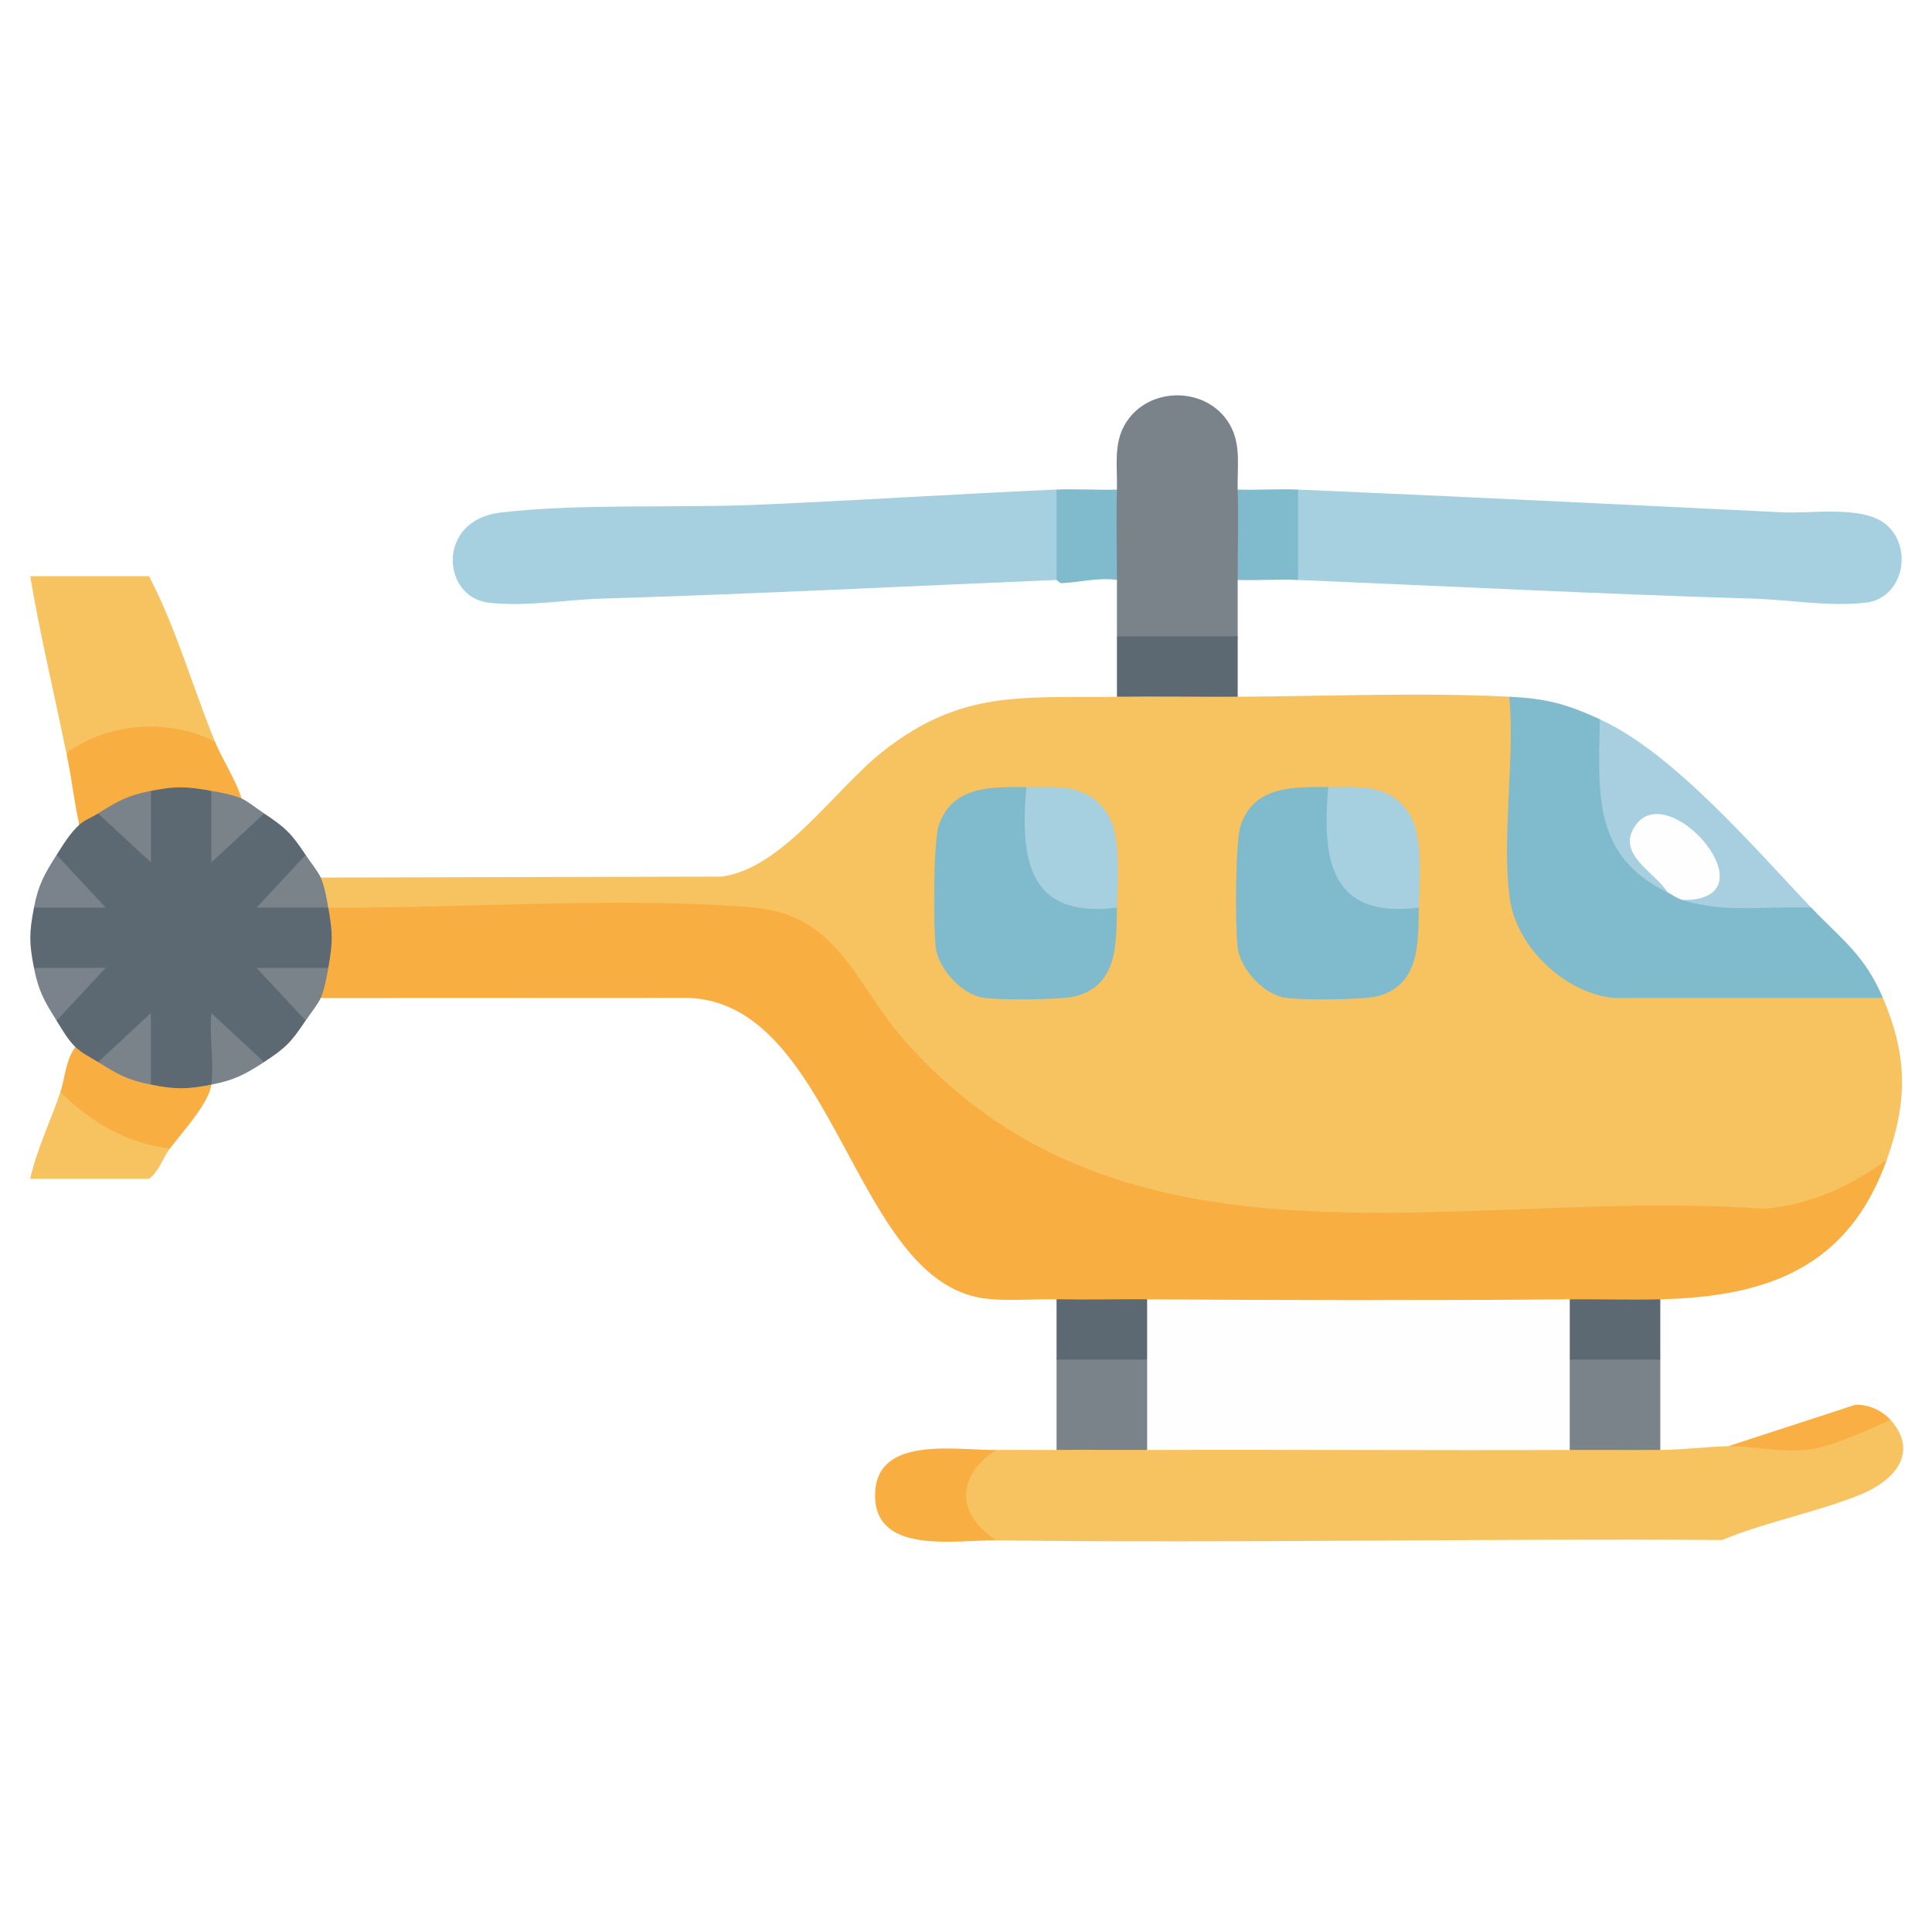
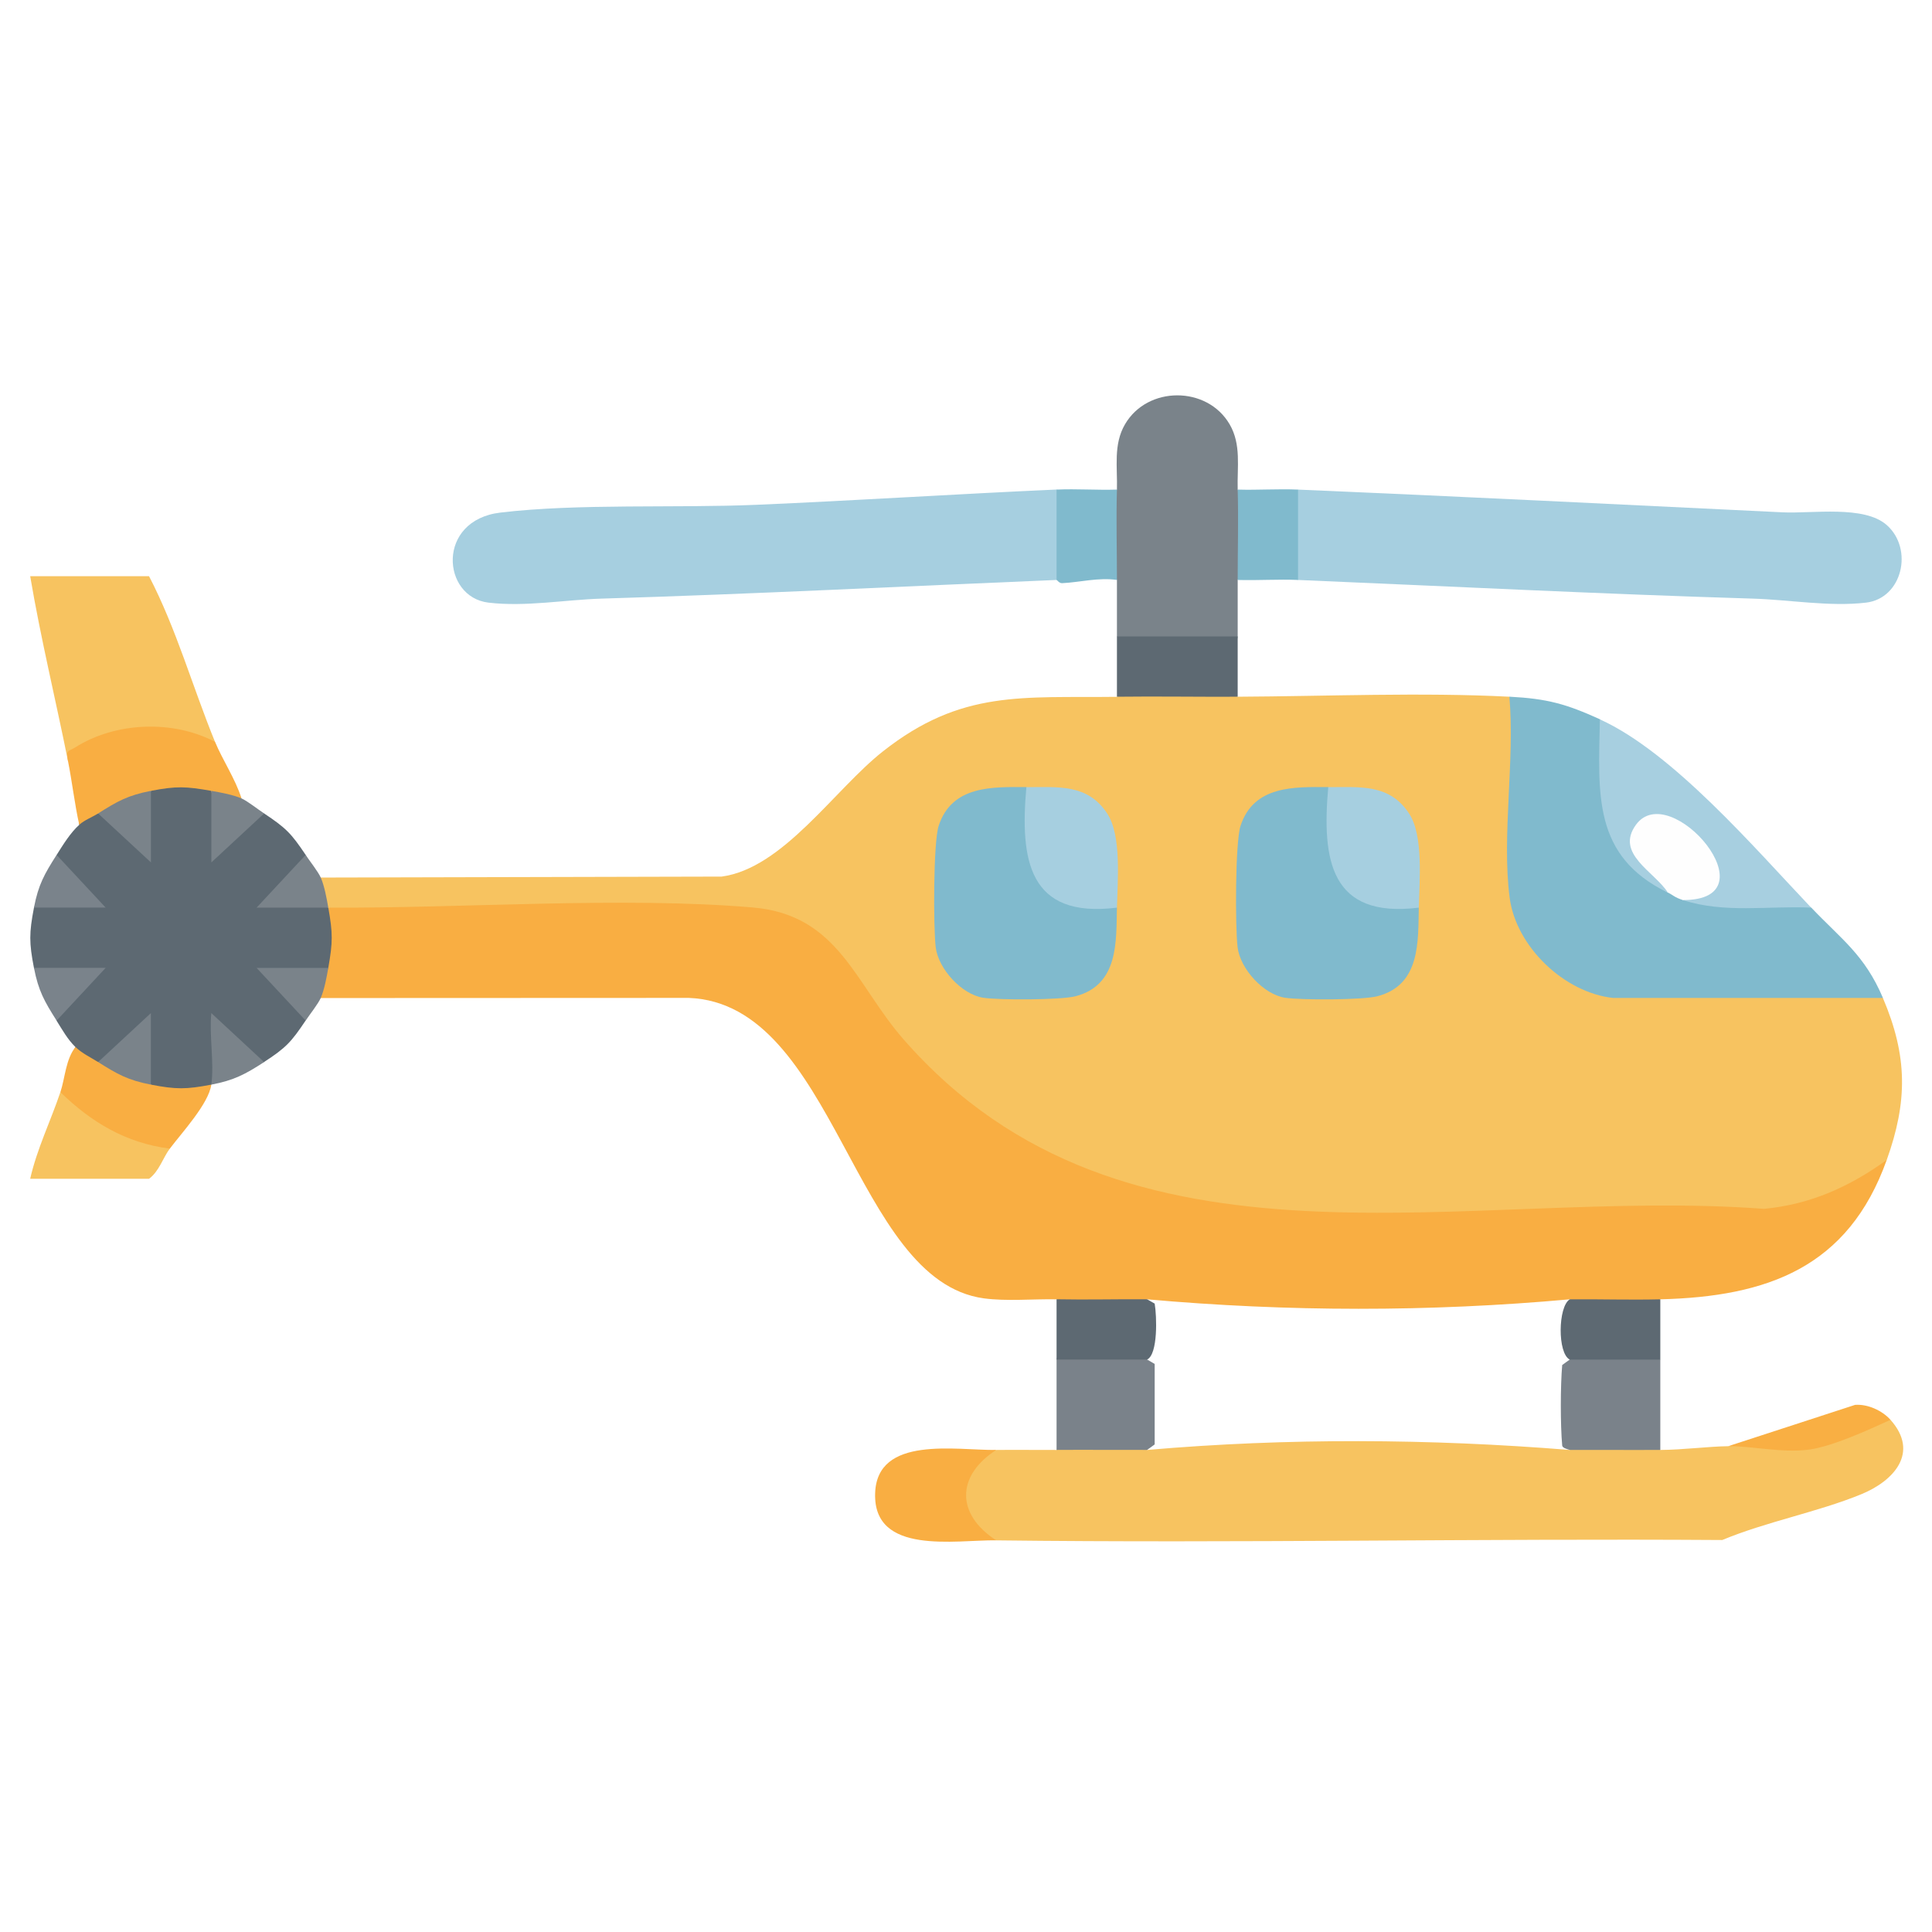
<svg xmlns="http://www.w3.org/2000/svg" id="Ebene_1" version="1.1" viewBox="0 0 384 384">
  <defs>
    <style>
      .st0 {
        fill: #a7cfe0;
      }

      .st1 {
        fill: #5d6972;
      }

      .st2 {
        fill: #7a838b;
      }

      .st3 {
        fill: #f7c360;
      }

      .st4 {
        fill: #7a828a;
      }

      .st5 {
        fill: #f9ae42;
      }

      .st6 {
        fill: #a6cfe0;
      }

      .st7 {
        fill: #7a838a;
      }

      .st8 {
        fill: #fefefe;
      }

      .st9 {
        fill: #80bacd;
      }

      .st10 {
        fill: #f9af43;
      }
    </style>
  </defs>
-   <path class="st3" d="M222,138.48c7.59-2.38,16.38-2.27,24,0,17.53-.09,36.64-.9,54,0,1.15.87,1.88,1.98,1.72,3.43l-.68,27.22c-1.37,13.34,6.16,25.56,19.7,27.75,17.35-.02,34.73-.02,52.12.02l1.39,1.47c4.92,11.59,4.92,20.53.75,32.19-8.22,10.61-23.42,12.01-36.07,10.65-23.31.33-46.63.76-69.94,1.3-40.51.79-80.2-13.39-101.01-49.43-7.3-11.51-19.4-12.11-32.45-11.98-22.81.21-45.57.31-68.27.32l-2.01-1.01c-2.17-.09-3.25-4.82-1.5-5.99l79.68-.19c12.22-1.65,22.39-17.27,32.06-24.89,15.63-12.32,27.74-10.6,46.51-10.84Z" />
-   <path class="st5" d="M375,230.55c-7.65,21.42-23.75,27.17-45,27.7-5.31,2.43-12.63,2.28-18,0-27.89,2.53-56.11,2.49-84,0-5.52,2.26-12.52,2.38-18,0-4.66-.09-9.88.42-14.43-.19-26.01-3.5-29.44-58.58-58.67-59.72l-73.15.03c-1.75-1.16-.67-5.9,1.5-5.99-1.2-1.26-1.47-3.2-.82-5.82-.64-2.74-.36-4.79.82-6.16,26.63.16,58.53-2.25,84.4-.03,17.06,1.47,20.29,15.19,29.96,26.24,44.18,50.45,111.84,29.22,171,33.66,9.23-.88,16.99-4.38,24.39-9.72Z" />
-   <path class="st3" d="M198,306.15c-9.94-1.38-9.94-16.59,0-17.96,3.99-.05,8.01.02,12,0,5.95-2.08,12.04-2.04,18,0,27.87-2.42,56.12-2.25,84,0,5.95-2.07,12.04-2.02,18,0,4.56-.03,9.43-.69,13.5-.75l7.53-.94c7.85.79,15.42-.86,22.71-4.96l2.01.66c5.81,6.52.66,12.14-5.8,14.79-8.68,3.56-18.86,5.44-27.64,9.1-48.09-.32-96.23.65-144.31.07Z" />
-   <path class="st1" d="M42,157.19l1.5.65v9.52c2.47-1.56,4.87-3.58,7.2-6.06l1.8.38c4.35,2.9,5.36,3.93,8.25,8.23l.65,1.5-6.53,7.01c3.56.18,7.02.84,10.38,1.97.91,5.14.91,6.82,0,11.98l-.66,1.5h-9.54c1.56,2.46,3.59,4.86,6.07,7.19l-.38,1.79c-2.84,4.24-3.9,5.41-8.25,8.23l-1.8.38-7.25-6.72.18,9.62-1.63,1.22c-1.73,3.12-10.7,3.19-12,0l-1.38-.65c.11-3.52-.09-6.75-.59-9.7l-6.73,6.24-1.8-.38c-1.6,1.71-5.69-.82-4.5-2.99-1.55-1.5-2.61-3.43-3.75-5.24l-.38-1.79c2.49-2.33,4.51-4.72,6.07-7.18H7.8s-1.05-1.5-1.05-1.5c-.97-5-.97-6.95,0-11.98l.66-1.38c3.53.11,6.77-.09,9.72-.59l-6.26-6.72.38-1.79c1.26-1.99,2.74-4.42,4.5-5.99-.38-2.22,2.08-4.04,3.75-2.25l1.8-.38c2.33,2.48,4.73,4.5,7.2,6.06v-9.13s1.51-1.05,1.51-1.05c1.12-3.16,10.84-3.1,12,0Z" />
-   <path class="st6" d="M258,115.27c-.58-.16-1.44-.4-1.5-.87-.27-2.04-.37-14.33,0-16l1.5-1.09c32.11,1.36,64.26,2.98,96.34,4.52,5.9.28,16.2-1.46,20.69,2.55,5.33,4.75,3.09,14.55-4.15,15.4s-15.2-.58-22.49-.8c-30.13-.91-60.23-2.44-90.41-3.71Z" />
-   <path class="st6" d="M210,97.31c.58.16,1.38.37,1.5.87.37,1.55.25,14.05,0,16l-1.5,1.09c-30.1,1.25-60.19,2.8-90.41,3.71-7.29.22-15.1,1.67-22.49.8-9.33-1.1-10.41-16.38,2.35-17.9,15.54-1.85,34.91-.86,50.95-1.55,19.81-.85,39.7-2.14,59.59-3.03Z" />
-   <path class="st9" d="M318,142.97l1.47,1.54c-.8,12.68,0,25.64,12.03,32.89,1.69-1.39,3.04-.61,3,1.5,7.33.06,14.68.12,22.07-.07l3.43,1.56c5.96,6.28,10.59,9.35,14.25,17.96h-53.63c-9.71-1.05-19.28-10.18-20.56-19.9-1.61-12.23,1.06-27.43-.06-39.98,7.61.4,11.3,1.46,18,4.49Z" />
-   <path class="st7" d="M246,97.31c2.47,5.29,2.33,12.63,0,17.96,0,3.73,0,7.5,0,11.23-.07.58-.25,1.45-.67,1.5-4.51.5-17.9.62-22.24,0l-1.09-1.5c0-3.73,0-7.49,0-11.23-2.33-5.34-2.47-12.67,0-17.96.13-4.44-.75-8.96,1.61-12.99,4.47-7.65,16.3-7.66,20.78,0,2.36,4.03,1.48,8.54,1.61,12.99Z" />
-   <path class="st3" d="M42.75,147.46l-2.07.66c-8.99-3.84-19.25-2.55-27.18,3.08-2.45-12.21-5.42-24.38-7.5-36.68h23.62c5.46,10.51,8.66,22.04,13.12,32.94Z" />
-   <path class="st0" d="M360,180.4c-8.55-.39-17.27,1.18-25.5-1.5l.95-1.52c11.8-.51-1.11-15.96-7.44-13.87-6.52,2.15,1.17,9.81,3.91,11.96l-.43,1.94c-14.94-7.25-13.8-19.54-13.5-34.43,14.47,6.55,30.77,25.6,42,37.43Z" />
-   <path class="st5" d="M42.75,147.46c1.42,3.47,4.07,7.43,5.25,11.23-1.17,1.75-5.91.67-6-1.5-5.08-.89-6.9-.98-12,0-.59,1.51-2.1,2.47-4.54,2.87-2.28,1.69-4.27,2.23-5.96,1.62-1.2.76-2.67,1.28-3.75,2.25-.93-4.19-1.41-8.53-2.25-12.73-.41-2.28.11-1.8,1.45-2.65,8.05-5.08,19.41-5.5,27.8-1.1Z" />
+   <path class="st3" d="M222,138.48c7.59-2.38,16.38-2.27,24,0,17.53-.09,36.64-.9,54,0,1.15.87,1.88,1.98,1.72,3.43l-.68,27.22c-1.37,13.34,6.16,25.56,19.7,27.75,17.35-.02,34.73-.02,52.12.02l1.39,1.47c4.92,11.59,4.92,20.53.75,32.19-8.22,10.61-23.42,12.01-36.07,10.65-23.31.33-46.63.76-69.94,1.3-40.51.79-80.2-13.39-101.01-49.43-7.3-11.51-19.4-12.11-32.45-11.98-22.81.21-45.57.31-68.27.32l-2.01-1.01c-2.17-.09-3.25-4.82-1.5-5.99l79.68-.19c12.22-1.65,22.39-17.27,32.06-24.89,15.63-12.32,27.74-10.6,46.51-10.84v-.02Z" />
+   <path class="st5" d="M375,230.55c-7.65,21.42-23.75,27.17-45,27.7-5.31,2.43-12.63,2.28-18,0-27.89,2.53-56.11,2.49-84,0-5.52,2.26-12.52,2.38-18,0-4.66-.09-9.88.42-14.43-.19-26.01-3.5-29.44-58.58-58.67-59.72l-73.15.03c-1.75-1.16-.67-5.9,1.5-5.99-1.2-1.26-1.47-3.2-.82-5.82-.64-2.74-.36-4.79.82-6.16,26.63.16,58.53-2.25,84.4-.03,17.06,1.47,20.29,15.19,29.96,26.24,44.18,50.45,111.84,29.22,171,33.66,9.23-.88,16.99-4.38,24.39-9.72h0Z" />
+   <path class="st3" d="M198,306.15c-9.94-1.38-9.94-16.59,0-17.96,3.99-.05,8.01.02,12,0,5.95-2.08,12.04-2.04,18,0,27.87-2.42,56.12-2.25,84,0,5.95-2.07,12.04-2.02,18,0,4.56-.03,9.43-.69,13.5-.75l7.53-.94c7.85.79,15.42-.86,22.71-4.96l2.01.66c5.81,6.52.66,12.14-5.8,14.79-8.68,3.56-18.86,5.44-27.64,9.1-48.09-.32-96.23.65-144.31.07h0Z" />
+   <path class="st1" d="M42,157.19l1.5.65v9.52c2.47-1.56,4.87-3.58,7.2-6.06l1.8.38c4.35,2.9,5.36,3.93,8.25,8.23l.65,1.5-6.53,7.01c3.56.18,7.02.84,10.38,1.97.91,5.14.91,6.82,0,11.98l-.66,1.5h-9.54c1.56,2.46,3.59,4.86,6.07,7.19l-.38,1.79c-2.84,4.24-3.9,5.41-8.25,8.23l-1.8.38-7.25-6.72.18,9.62-1.63,1.22c-1.73,3.12-10.7,3.19-12,0l-1.38-.65c.11-3.52-.09-6.75-.59-9.7l-6.73,6.24-1.8-.38c-1.6,1.71-5.69-.82-4.5-2.99-1.55-1.5-2.61-3.43-3.75-5.24l-.38-1.79c2.49-2.33,4.51-4.72,6.07-7.18H7.8l-1.05-1.5c-.97-5-.97-6.95,0-11.98l.66-1.38c3.53.11,6.77-.09,9.72-.59l-6.26-6.72.38-1.79c1.26-1.99,2.74-4.42,4.5-5.99-.38-2.22,2.08-4.04,3.75-2.25l1.8-.38c2.33,2.48,4.73,4.5,7.2,6.06v-9.13l1.51-1.05c1.12-3.16,10.84-3.1,12,0h-.01Z" />
+   <path class="st6" d="M258,115.27c-.58-.16-1.44-.4-1.5-.87-.27-2.04-.37-14.33,0-16l1.5-1.09c32.11,1.36,64.26,2.98,96.34,4.52,5.9.28,16.2-1.46,20.69,2.55,5.33,4.75,3.09,14.55-4.15,15.4s-15.2-.58-22.49-.8c-30.13-.91-60.23-2.44-90.41-3.71h.02Z" />
+   <path class="st6" d="M210,97.31c.58.16,1.38.37,1.5.87.37,1.55.25,14.05,0,16l-1.5,1.09c-30.1,1.25-60.19,2.8-90.41,3.71-7.29.22-15.1,1.67-22.49.8-9.33-1.1-10.41-16.38,2.35-17.9,15.54-1.85,34.91-.86,50.95-1.55,19.81-.85,39.7-2.14,59.59-3.03h.01Z" />
+   <path class="st9" d="M318,142.97l1.47,1.54c-.8,12.68,0,25.64,12.03,32.89,1.69-1.39,3.04-.61,3,1.5,7.33.06,14.68.12,22.07-.07l3.43,1.56c5.96,6.28,10.59,9.35,14.25,17.96h-53.63c-9.71-1.05-19.28-10.18-20.56-19.9-1.61-12.23,1.06-27.43-.06-39.98,7.61.4,11.3,1.46,18,4.49h0Z" />
+   <path class="st7" d="M246,97.31c2.47,5.29,2.33,12.63,0,17.96v11.23c-.07.58-.25,1.45-.67,1.5-4.51.5-17.9.62-22.24,0l-1.09-1.5v-11.23c-2.33-5.34-2.47-12.67,0-17.96.13-4.44-.75-8.96,1.61-12.99,4.47-7.65,16.3-7.66,20.78,0,2.36,4.03,1.48,8.54,1.61,12.99Z" />
+   <path class="st3" d="M42.75,147.46l-2.07.66c-8.99-3.84-19.25-2.55-27.18,3.08-2.45-12.21-5.42-24.38-7.5-36.68h23.62c5.46,10.51,8.66,22.04,13.12,32.94h0Z" />
+   <path class="st0" d="M360,180.4c-8.55-.39-17.27,1.18-25.5-1.5l.95-1.52c11.8-.51-1.11-15.96-7.44-13.87-6.52,2.15,1.17,9.81,3.91,11.96l-.43,1.94c-14.94-7.25-13.8-19.54-13.5-34.43,14.47,6.55,30.77,25.6,42,37.43h0Z" />
+   <path class="st5" d="M42.75,147.46c1.42,3.47,4.07,7.43,5.25,11.23-1.17,1.75-5.91.67-6-1.5-5.08-.89-6.9-.98-12,0-.59,1.51-2.1,2.47-4.54,2.87-2.28,1.69-4.27,2.23-5.96,1.62-1.2.76-2.67,1.28-3.75,2.25-.93-4.19-1.41-8.53-2.25-12.73-.41-2.28.11-1.8,1.45-2.65,8.05-5.08,19.41-5.5,27.8-1.1h0Z" />
  <path class="st5" d="M198,288.19c-7.97,5.17-7.98,12.79,0,17.96-8.07-.1-24.47,3.03-24.06-9.36.38-11.54,16.08-8.5,24.06-8.6Z" />
-   <path class="st4" d="M228,270.22l1.5.87v16l-1.5,1.09c-5.99.02-12.01-.04-18,0v-17.96c.16-.58.39-1.42.87-1.5,2.12-.34,14-.36,16.03,0l1.09,1.5Z" />
-   <path class="st4" d="M330,270.22v17.96c-5.99.04-12.01-.02-18,0-.59-.16-1.46-.41-1.5-.87-.37-4.11-.36-11.89,0-16l1.5-1.09c.16-.58.39-1.42.87-1.5,2.12-.34,14-.36,16.03,0l1.09,1.5Z" />
-   <path class="st5" d="M19.5,211.09c1.69-.61,3.68-.07,5.96,1.62,2.44.4,3.95,1.36,4.54,2.87,5,.97,7.03.95,12,0-.53,3.81-5.88,9.57-8.25,12.73-3.17,2.32-8.76-.52-12.13-2.24s-9.38-5.05-9.62-8.99c.93-2.77,1.04-6.5,3-8.98,1.32,1.27,2.98,2.04,4.5,2.99Z" />
+   <path class="st4" d="M228,270.22l1.5.87v16l-1.5,1.09c-5.99.02-12.01-.04-18,0v-17.96c.16-.58.39-1.42.87-1.5,2.12-.34,14-.36,16.03,0l1.09,1.5h.01Z" />
+   <path class="st4" d="M330,270.22v17.96c-5.99.04-12.01-.02-18,0-.59-.16-1.46-.41-1.5-.87-.37-4.11-.36-11.89,0-16l1.5-1.09c.16-.58.39-1.42.87-1.5,2.12-.34,14-.36,16.03,0l1.09,1.5h.01Z" />
+   <path class="st5" d="M19.5,211.09c1.69-.61,3.68-.07,5.96,1.62,2.44.4,3.95,1.36,4.54,2.87,5,.97,7.03.95,12,0-.53,3.81-5.88,9.57-8.25,12.73-3.17,2.32-8.76-.52-12.13-2.24s-9.38-5.05-9.62-8.99c.93-2.77,1.04-6.5,3-8.98,1.32,1.27,2.98,2.04,4.5,2.99h0Z" />
  <path class="st1" d="M246,126.5v11.98c-7.99.04-16.01-.1-24,0v-11.98h24Z" />
  <path class="st3" d="M33.75,228.3c-1.35,1.79-2.11,4.5-4.12,5.99H6c1.34-5.94,4.08-11.5,6-17.22,6.15,5.99,13.03,10.12,21.75,11.23Z" />
  <path class="st9" d="M222,97.31c-.17,5.96,0,12,0,17.96-3.67-.54-7.45.48-10.9.64-.57.03-1-.64-1.1-.64v-17.96c3.98-.18,8.02.13,12,0Z" />
-   <path class="st1" d="M228,258.25l1.5.85c.43,2.47.68,10.06-1.5,11.12h-18v-11.98c5.98.12,12.01-.04,18,0Z" />
+   <path class="st1" d="M228,258.25l1.5.85c.43,2.47.68,10.06-1.5,11.12h-18v-11.98c5.98.12,12.01-.04,18,0h0Z" />
  <path class="st1" d="M330,258.25v11.98h-18c-2.46-1.23-2.35-10.53,0-11.98,5.98-.05,12.02.15,18,0Z" />
  <path class="st9" d="M258,97.31v17.96c-3.98-.17-8.02.12-12,0,0-5.96.17-12.01,0-17.96,3.98.12,8.02-.17,12,0Z" />
-   <path class="st10" d="M375.75,282.2c-4.25,1.96-11.65,5.33-16.19,5.92-5.45.72-11.38-.75-16.06-.68l25.21-8.21c2.51-.19,5.39,1.12,7.04,2.97Z" />
+   <path class="st10" d="M375.75,282.2c-4.25,1.96-11.65,5.33-16.19,5.92-5.45.72-11.38-.75-16.06-.68l25.21-8.21c2.51-.19,5.39,1.12,7.04,2.97h0Z" />
  <path class="st2" d="M11.25,169.92l9.75,10.47H6.75c.88-4.56,2.06-6.64,4.5-10.47Z" />
-   <path class="st7" d="M63.75,174.41c.74,1.72,1.17,4.11,1.5,5.99-4.74-.03-9.51.03-14.25,0l9.75-10.47c.79,1.18,2.51,3.36,3,4.49Z" />
-   <path class="st2" d="M6.75,192.37h14.25s-9.75,10.48-9.75,10.48c-2.44-3.84-3.61-5.91-4.5-10.48Z" />
+   <path class="st7" d="M63.75,174.41c.74,1.72,1.17,4.11,1.5,5.99-4.74-.03-9.51.03-14.25,0l9.75-10.47c.79,1.18,2.51,3.36,3,4.49h0Z" />
+   <path class="st2" d="M6.75,192.37h14.25l-9.75,10.48c-2.44-3.84-3.61-5.91-4.5-10.48Z" />
  <path class="st7" d="M65.25,192.37c-.33,1.88-.76,4.26-1.5,5.99-.49,1.13-2.21,3.31-3,4.49l-9.75-10.47h14.25Z" />
  <path class="st7" d="M48,158.69c1.13.49,3.32,2.21,4.5,2.99l-10.49,9.73v-14.22c1.88.33,4.26.76,5.99,1.5Z" />
-   <path class="st7" d="M52.5,211.09c-3.78,2.45-6,3.63-10.5,4.49.6-4.32-.44-9.76,0-14.22l10.49,9.73Z" />
-   <path class="st9" d="M204,156.44l1.39,1.42c-1.28,11.24.78,23.09,14.93,21.21l1.68,1.33c-.16,6.7.37,15.37-8.23,17.61-2.93.76-15.19.79-18.35.3-4.29-.66-8.92-5.74-9.44-10.04-.48-4-.48-20.86.59-24.14,2.64-8.05,10.68-7.72,17.42-7.69Z" />
-   <path class="st9" d="M264,156.44l1.39,1.42c-1.28,11.24.78,23.09,14.93,21.21l1.68,1.33c-.16,6.7.37,15.37-8.23,17.61-2.93.76-15.19.79-18.35.3-4.29-.66-8.92-5.74-9.44-10.04-.48-4-.48-20.86.59-24.14,2.64-8.05,10.68-7.72,17.42-7.69Z" />
-   <path class="st6" d="M222,180.4c-17.63,2.2-19.28-9.56-18-23.95,6.27.03,12.17-.74,16.09,5.28,2.85,4.37,2.04,13.36,1.91,18.68Z" />
-   <path class="st6" d="M282,180.4c-17.63,2.2-19.28-9.56-18-23.95,6.27.03,12.17-.74,16.09,5.28,2.85,4.37,2.04,13.36,1.91,18.68Z" />
-   <path class="st8" d="M312,258.25v29.94c-27.99.11-56.01-.1-84,0v-29.94c27.97.18,56.03.24,84,0Z" />
-   <path class="st7" d="M30,215.58c-4.58-.89-6.65-2.06-10.5-4.49l10.49-9.73v14.22Z" />
-   <path class="st7" d="M30,157.19v14.22s-10.5-9.73-10.5-9.73c3.84-2.43,5.93-3.61,10.5-4.49Z" />
-   <path class="st8" d="M334.5,178.9c-1.7-.55-1.89-.96-3-1.5-2.67-4.17-10.53-7.69-6.35-13.46,6.78-9.37,27.59,15.01,9.35,14.95Z" />
+   <path class="st7" d="M52.5,211.09c-3.78,2.45-6,3.63-10.5,4.49.6-4.32-.44-9.76,0-14.22l10.49,9.73h.01Z" />
+   <path class="st9" d="M204,156.44l1.39,1.42c-1.28,11.24.78,23.09,14.93,21.21l1.68,1.33c-.16,6.7.37,15.37-8.23,17.61-2.93.76-15.19.79-18.35.3-4.29-.66-8.92-5.74-9.44-10.04-.48-4-.48-20.86.59-24.14,2.64-8.05,10.68-7.72,17.42-7.69h.01Z" />
+   <path class="st9" d="M264,156.44l1.39,1.42c-1.28,11.24.78,23.09,14.93,21.21l1.68,1.33c-.16,6.7.37,15.37-8.23,17.61-2.93.76-15.19.79-18.35.3-4.29-.66-8.92-5.74-9.44-10.04-.48-4-.48-20.86.59-24.14,2.64-8.05,10.68-7.72,17.42-7.69h.01Z" />
+   <path class="st6" d="M222,180.4c-17.63,2.2-19.28-9.56-18-23.95,6.27.03,12.17-.74,16.09,5.28,2.85,4.37,2.04,13.36,1.91,18.68h0Z" />
+   <path class="st6" d="M282,180.4c-17.63,2.2-19.28-9.56-18-23.95,6.27.03,12.17-.74,16.09,5.28,2.85,4.37,2.04,13.36,1.91,18.68h0Z" />
+   <path class="st7" d="M30,215.58c-4.58-.89-6.65-2.06-10.5-4.49l10.49-9.73v14.22h.01Z" />
+   <path class="st7" d="M30,157.19v14.22l-10.5-9.73c3.84-2.43,5.93-3.61,10.5-4.49Z" />
+   <path class="st8" d="M334.5,178.9c-1.7-.55-1.89-.96-3-1.5-2.67-4.17-10.53-7.69-6.35-13.46,6.78-9.37,27.59,15.01,9.35,14.95h0Z" />
</svg>
